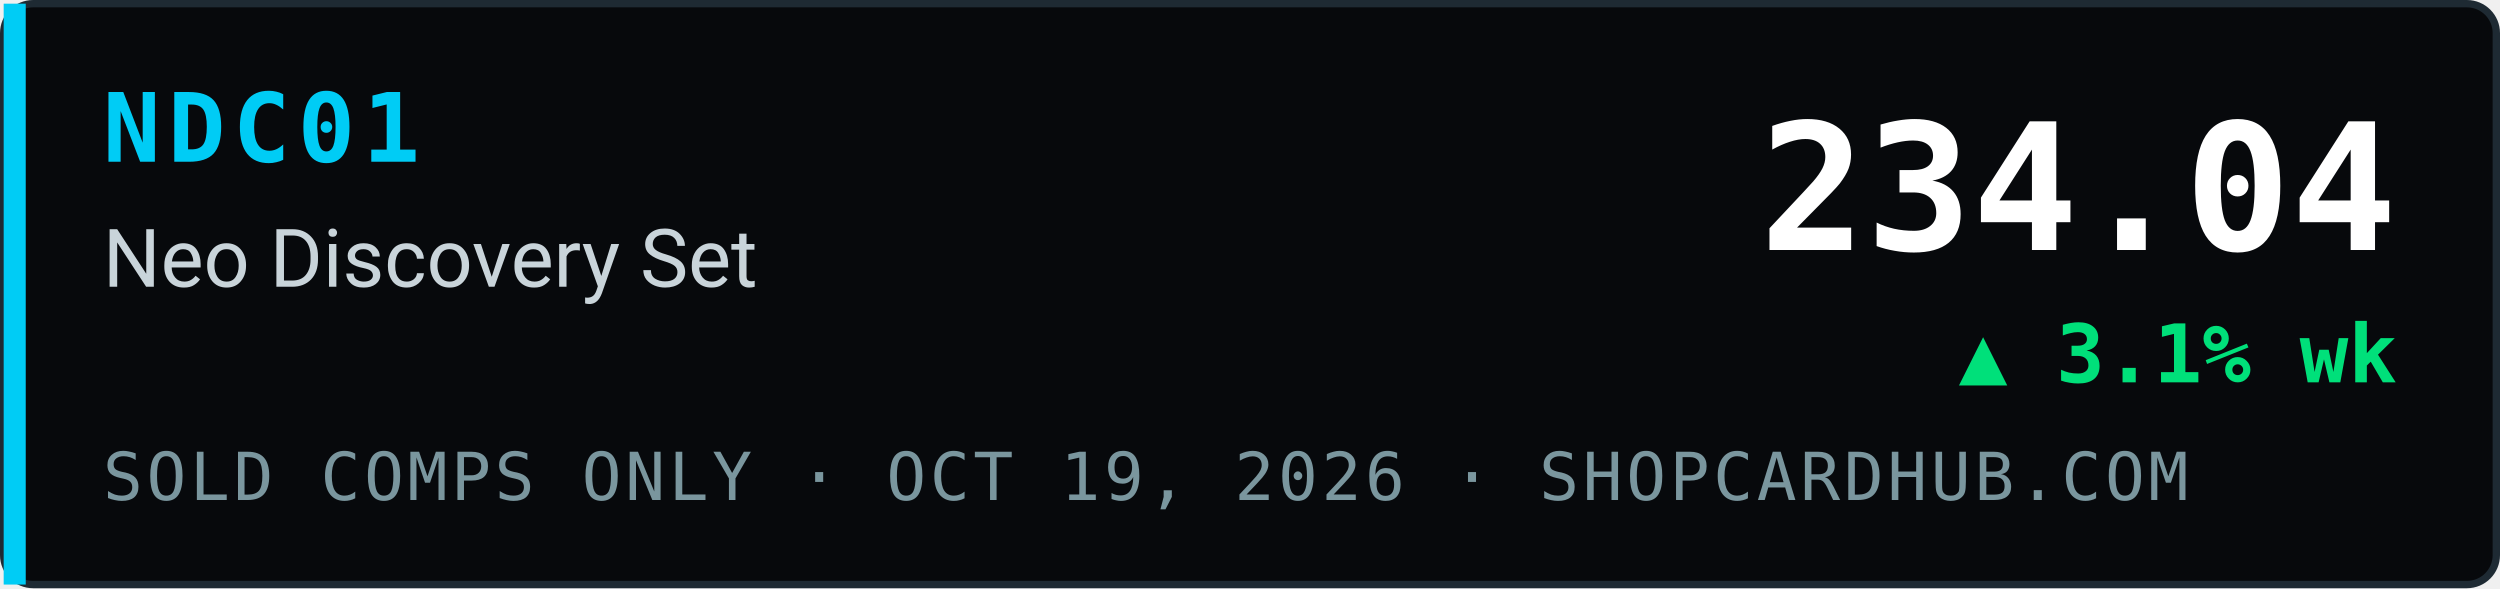
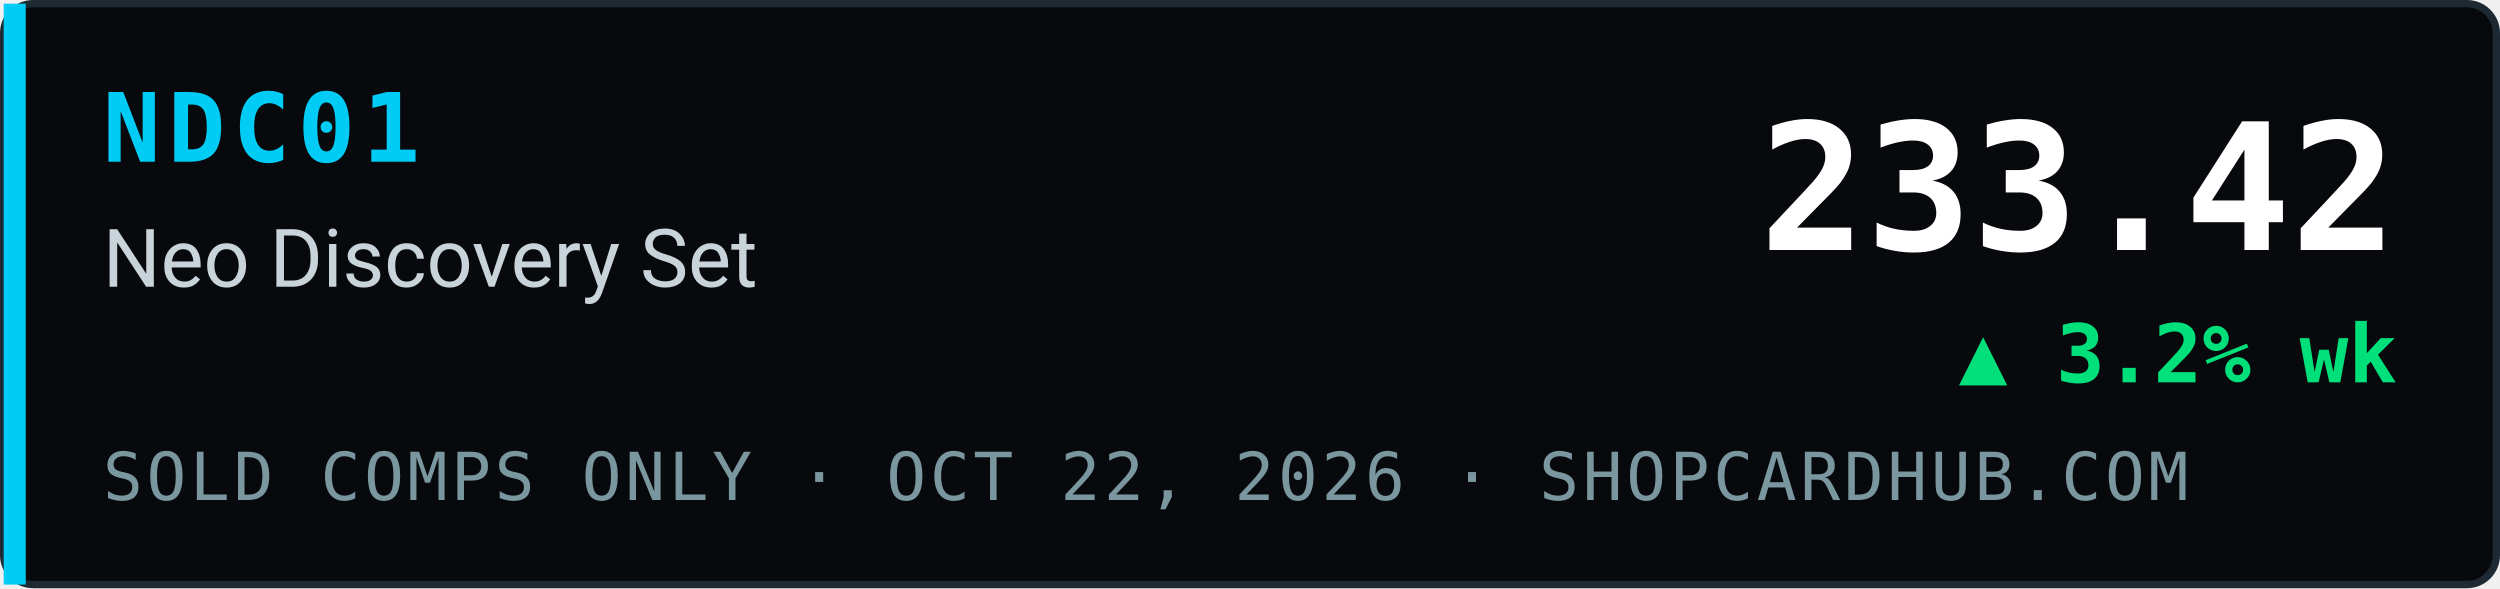
- <svg xmlns="http://www.w3.org/2000/svg" width="340" height="80" viewBox="0 0 340 80" role="img" aria-label="NDC01 Neo Discovery Set index 234.04, ▲ 3.1% wk, sold comps only, ShopCardHub">
+ <svg xmlns="http://www.w3.org/2000/svg" width="340" height="80" viewBox="0 0 340 80" role="img" aria-label="NDC01 Neo Discovery Set index 233.42, ▲ 3.2% wk, sold comps only, ShopCardHub">
  <rect x="0.5" y="0.5" width="339" height="79" rx="4" fill="#07090c" stroke="#1e2a33" />
  <rect x="0.5" y="0.5" width="3" height="79" fill="#00ccf5" />
  <text x="14" y="22" font-family="ui-monospace,SFMono-Regular,Menlo,Consolas,monospace" font-size="13" font-weight="700" fill="#00ccf5" letter-spacing="1">NDC01</text>
  <text x="14" y="39" font-family="system-ui,-apple-system,Segoe UI,Roboto,Helvetica,Arial,sans-serif" font-size="11" fill="#c9d4da">Neo Discovery Set</text>
-   <text x="14" y="68" font-family="ui-monospace,SFMono-Regular,Menlo,Consolas,monospace" font-size="9" fill="#7a969e" letter-spacing="0.5">SOLD COMPS ONLY · OCT 19, 2026 · SHOPCARDHUB.COM</text>
-   <text x="326" y="34" text-anchor="end" font-family="ui-monospace,SFMono-Regular,Menlo,Consolas,monospace" font-size="24" font-weight="700" fill="#ffffff">234.04</text>
-   <text x="326" y="52" text-anchor="end" font-family="ui-monospace,SFMono-Regular,Menlo,Consolas,monospace" font-size="11" font-weight="700" fill="#00e07a">▲ 3.1% wk</text>
+   <text x="14" y="68" font-family="ui-monospace,SFMono-Regular,Menlo,Consolas,monospace" font-size="9" fill="#7a969e" letter-spacing="0.5">SOLD COMPS ONLY · OCT 22, 2026 · SHOPCARDHUB.COM</text>
+   <text x="326" y="34" text-anchor="end" font-family="ui-monospace,SFMono-Regular,Menlo,Consolas,monospace" font-size="24" font-weight="700" fill="#ffffff">233.42</text>
+   <text x="326" y="52" text-anchor="end" font-family="ui-monospace,SFMono-Regular,Menlo,Consolas,monospace" font-size="11" font-weight="700" fill="#00e07a">▲ 3.2% wk</text>
</svg>
